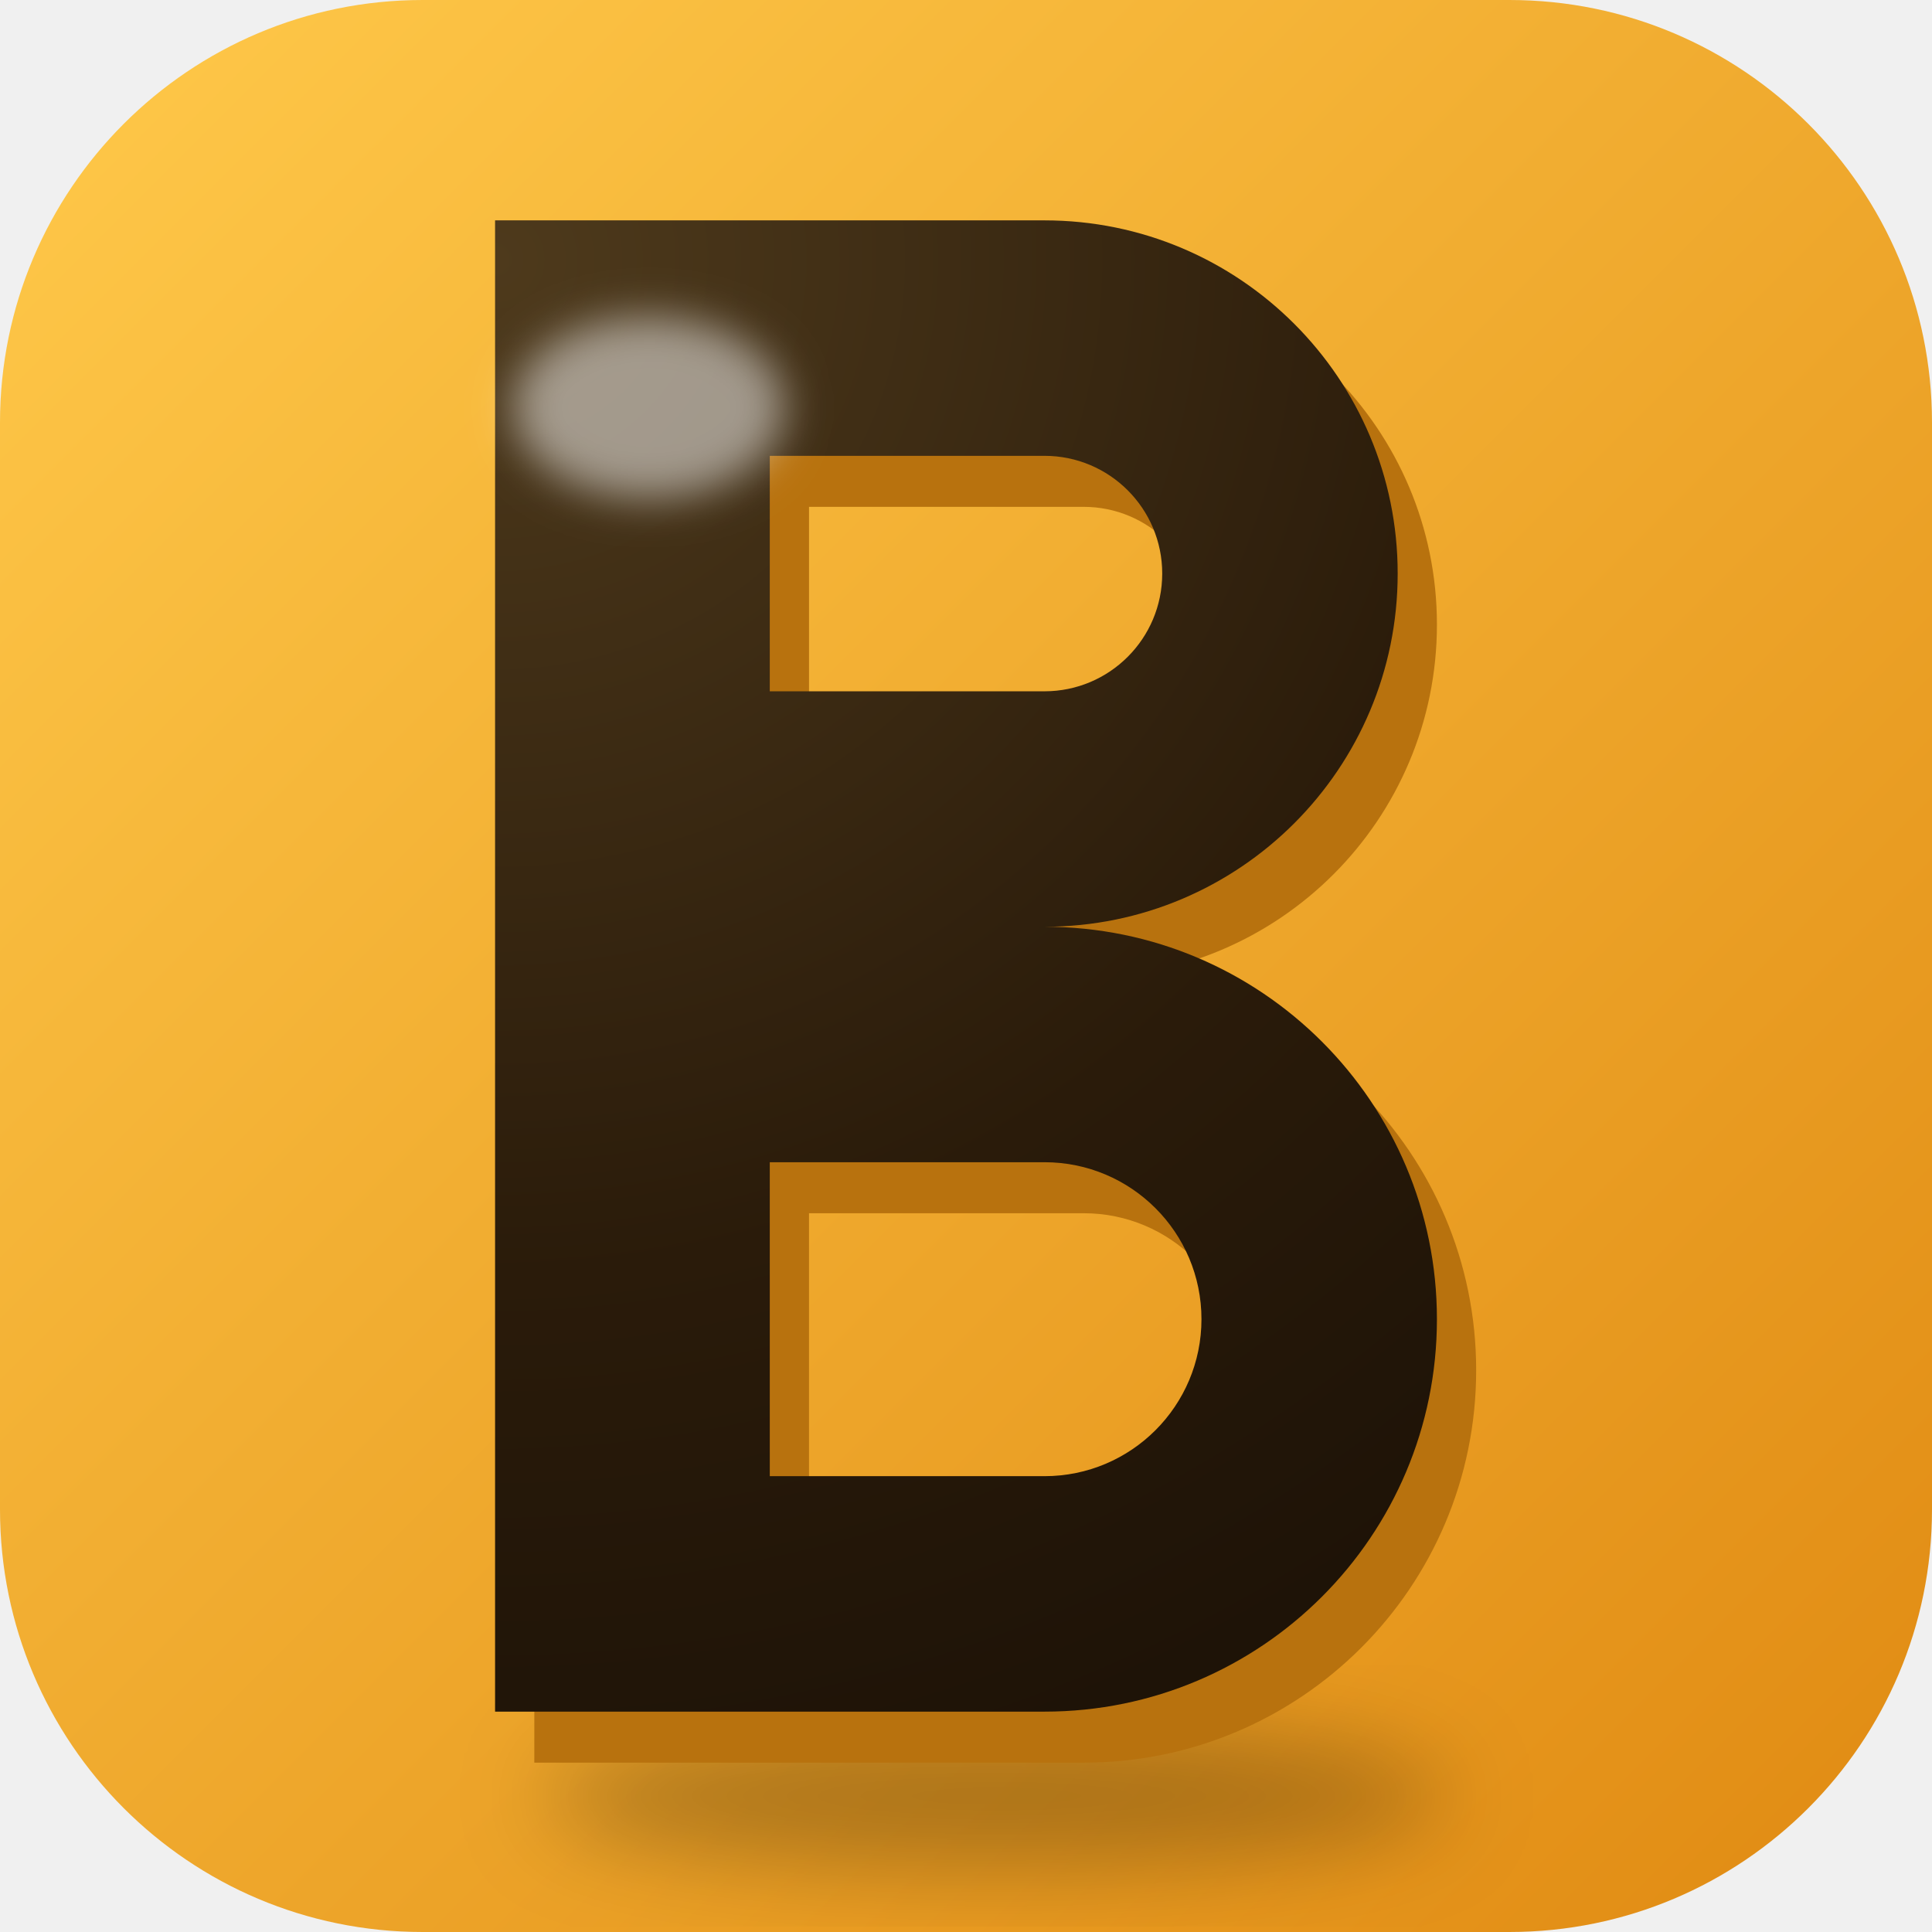
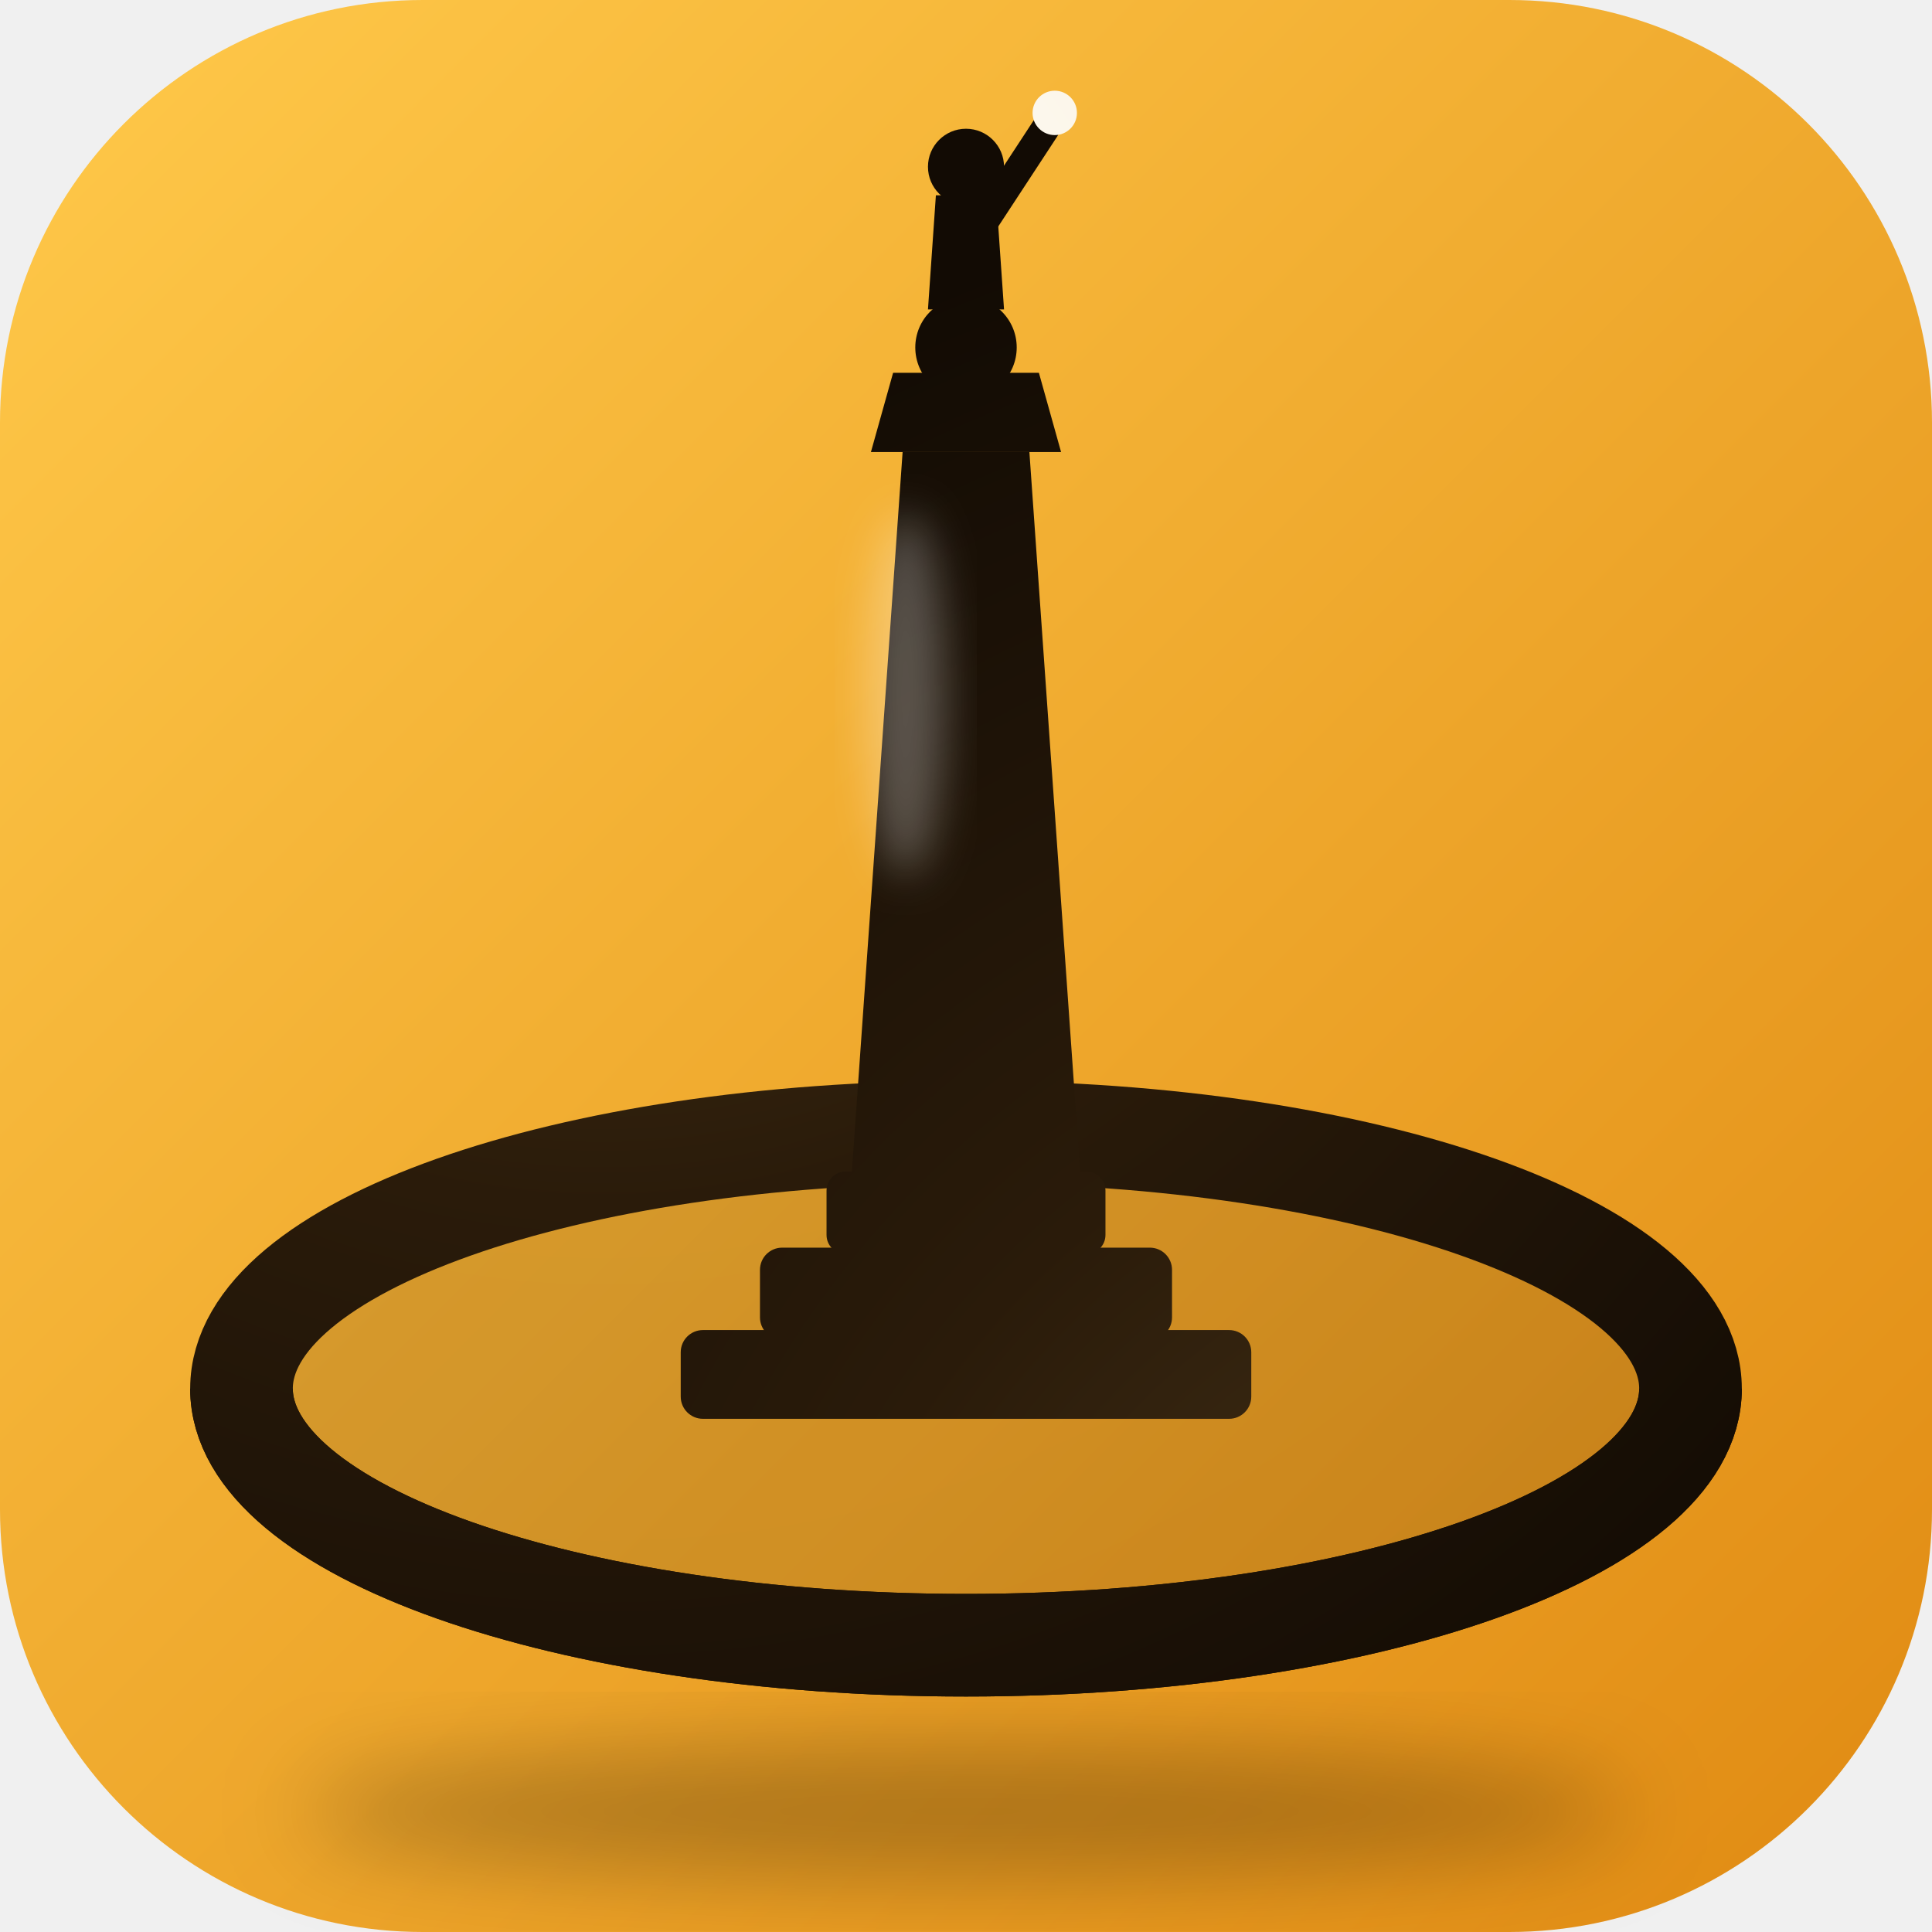
<svg xmlns="http://www.w3.org/2000/svg" viewBox="0 0 64 64">
  <g>
    <defs>
      <linearGradient id="L_g" gradientUnits="userSpaceOnUse" x1="0" y1="0" x2="64" y2="64">
        <stop offset="0" stop-color="#FFC94A" />
        <stop offset="1" stop-color="#E08A12" />
      </linearGradient>
      <radialGradient id="L_m" gradientUnits="userSpaceOnUse" cx="20" cy="14" r="54">
        <stop offset="0" stop-color="#4E3A1C" />
        <stop offset=".48" stop-color="#2A1B0A" />
        <stop offset="1" stop-color="#120B04" />
      </radialGradient>
      <radialGradient id="L_a" gradientUnits="userSpaceOnUse" cx="20" cy="14" r="54">
        <stop offset="0" stop-color="#FFFFFF" />
        <stop offset=".48" stop-color="#FBF3E3" />
        <stop offset="1" stop-color="#E3CCA4" />
      </radialGradient>
      <filter id="L_b" x="-40%" y="-40%" width="180%" height="180%">
        <feGaussianBlur stdDeviation="1.5" />
      </filter>
      <filter id="L_h" x="-40%" y="-40%" width="180%" height="180%">
        <feGaussianBlur stdDeviation=".7" />
      </filter>
    </defs>
    <rect width="64" height="64" rx="14" fill="url(#L_g)" />
-     <ellipse cx="33" cy="59.5" rx="15" ry="2.4" fill="#000" opacity=".26" filter="url(#L_b)" />
-     <g transform="translate(32 32) scale(1.3) translate(-32 -32)">
-       <path fill-rule="evenodd" d="M20 13 H34 A9 9 0 0 1 34 31 H20 Z M20 31 H34 A10 10 0 0 1 34 51 H20 Z M27 19 H34 A3 3 0 0 1 34 25 H27 Z M27 37 H34 A4 4 0 0 1 34 45 H27 Z" fill="#B8720E" transform="translate(1 1.3)" />
-       <path fill-rule="evenodd" d="M20 13 H34 A9 9 0 0 1 34 31 H20 Z M20 31 H34 A10 10 0 0 1 34 51 H20 Z M27 19 H34 A3 3 0 0 1 34 25 H27 Z M27 37 H34 A4 4 0 0 1 34 45 H27 Z" fill="url(#L_m)" />
+     <ellipse cx="32" cy="60" rx="22" ry="2.2" fill="#000" opacity=".26" filter="url(#L_b)" />
+     <ellipse cx="32" cy="46" rx="24" ry="8.5" fill="url(#L_m)" opacity="0.14" />
+     <ellipse cx="32" cy="46" rx="24" ry="8.5" fill="none" stroke="url(#L_m)" stroke-width="3.4" />
+     <g transform="translate(32 47) scale(1.05)" fill="url(#L_m)">
+       <rect x="-9" y="-2.8" width="18" height="2.8" rx=".7" />
+       <rect x="-6.5" y="-5.4" width="13" height="2.9" rx=".7" />
+       <rect x="-4.4" y="-7.8" width="8.8" height="2.6" rx=".6" />
+       <path d="M-3.6 -7.8 L3.6 -7.8 L2 -30.5 L-2 -30.5 Z" />
+       <path d="M-3 -30.5 L3 -30.5 L2.3 -33 L-2.3 -33 Z" />
+       <circle cx="0" cy="-33.8" r="1.6" />
+       <path d="M-1.2 -35 L1.2 -35 L.95 -38.6 L-.95 -38.6 Z" />
+       <circle cx="0" cy="-39.5" r="1.2" />
+       <path d="M.6 -37.8 L2.5 -40.7" stroke="url(#L_m)" stroke-width=".9" stroke-linecap="round" />
    </g>
-     <ellipse cx="21.5" cy="13.5" rx="4.5" ry="3" fill="#fff" opacity="0.5" filter="url(#L_h)" />
+     <circle cx="34.94" cy="3.74" r="0.735" fill="url(#L_a)" />
+     <path d="M8 46 A24 8.5 0 0 0 56 46" fill="none" stroke="url(#L_m)" stroke-width="3.4" />
+     <ellipse cx="30" cy="23" rx="1.3" ry="6" fill="#fff" opacity="0.28" filter="url(#L_h)" />
  </g>
</svg>
